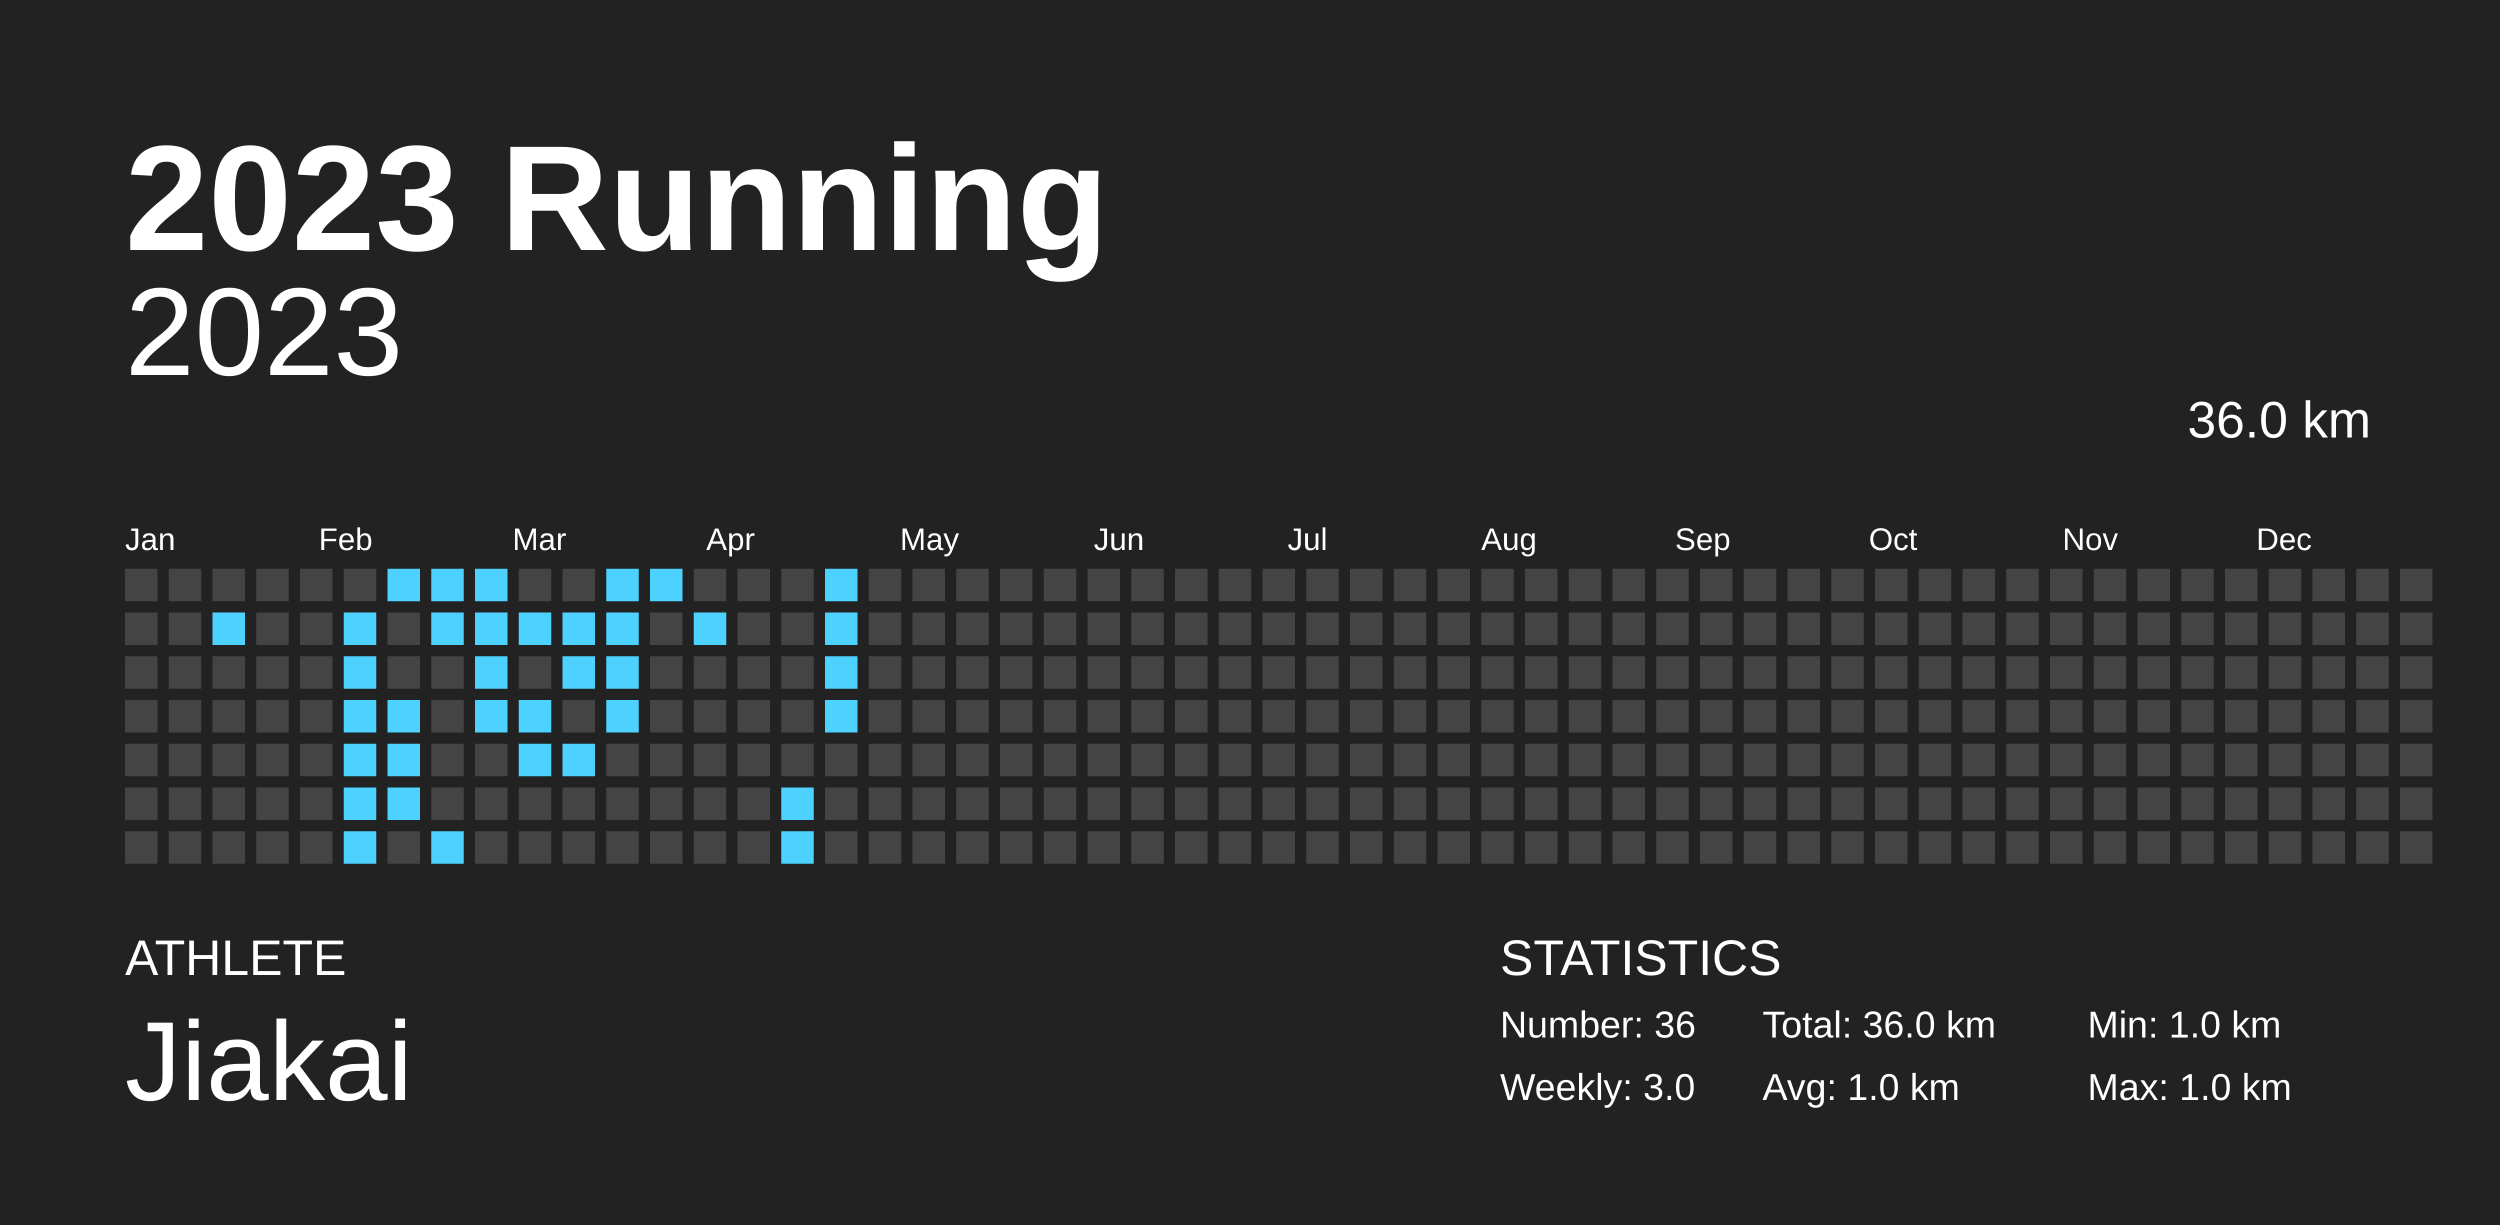
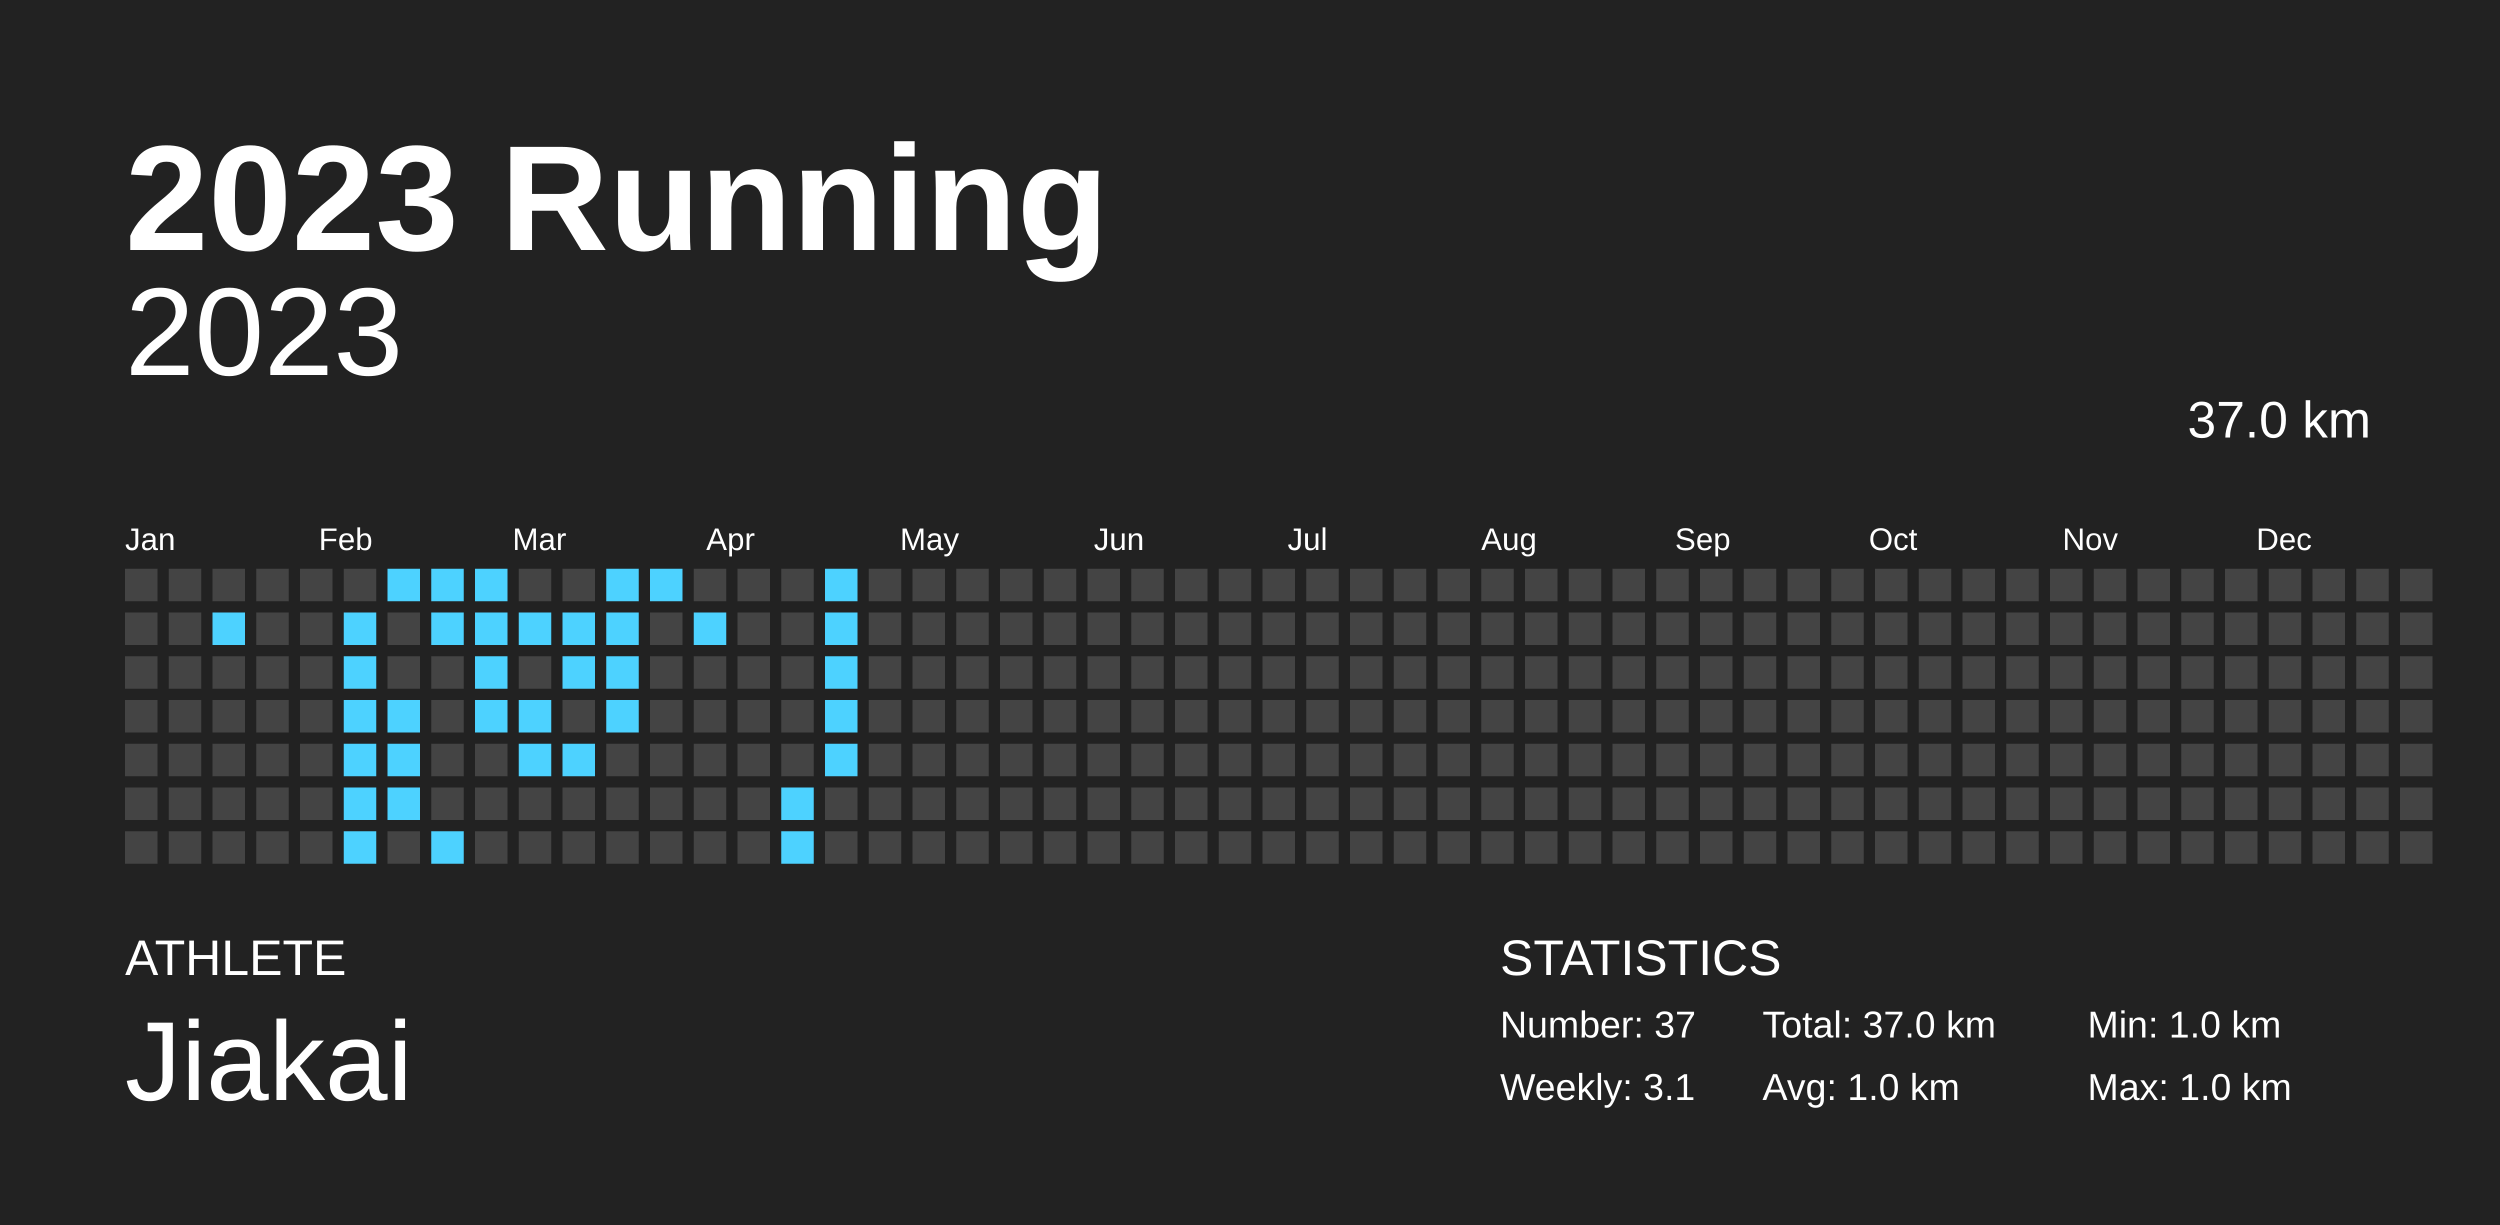
<svg xmlns="http://www.w3.org/2000/svg" baseProfile="full" height="98mm" version="1.1" viewBox="0,0,200,98" width="200mm">
  <defs />
  <rect fill="#222222" height="98" width="200" x="0" y="0" />
  <text fill="#FFFFFF" style="font-size:12px; font-family:Arial; font-weight:bold;" x="10" y="20">2023 Running</text>
  <text fill="#FFFFFF" style="font-size:4px; font-family:Arial" x="10" y="78">ATHLETE</text>
  <text fill="#FFFFFF" style="font-size:9px; font-family:Arial" x="10" y="88">Jiakai</text>
  <text fill="#FFFFFF" style="font-size:4px; font-family:Arial" x="120" y="78">STATISTICS</text>
-   <text fill="#FFFFFF" style="font-size:3px; font-family:Arial" x="120" y="83">Number: 36</text>
-   <text fill="#FFFFFF" style="font-size:3px; font-family:Arial" x="120" y="88">Weekly: 3.0</text>
-   <text fill="#FFFFFF" style="font-size:3px; font-family:Arial" x="141" y="83">Total: 36.0 km</text>
+   <text fill="#FFFFFF" style="font-size:3px; font-family:Arial" x="120" y="83">Number: 37</text>
+   <text fill="#FFFFFF" style="font-size:3px; font-family:Arial" x="120" y="88">Weekly: 3.1</text>
+   <text fill="#FFFFFF" style="font-size:3px; font-family:Arial" x="141" y="83">Total: 37.0 km</text>
  <text fill="#FFFFFF" style="font-size:3px; font-family:Arial" x="141" y="88">Avg: 1.0 km</text>
  <text fill="#FFFFFF" style="font-size:3px; font-family:Arial" x="167" y="83">Min: 1.0 km</text>
  <text fill="#FFFFFF" style="font-size:3px; font-family:Arial" x="167" y="88">Max: 1.0 km</text>
  <text alignment-baseline="hanging" fill="#FFFFFF" style="font-size:10.0px; font-family:Arial;" x="10" y="30">2023</text>
-   <text alignment-baseline="hanging" fill="#FFFFFF" style="font-size:4.125px; font-family:Arial;" x="175" y="35">36.0 km</text>
+   <text alignment-baseline="hanging" fill="#FFFFFF" style="font-size:4.125px; font-family:Arial;" x="175" y="35">37.0 km</text>
  <text fill="#FFFFFF" style="font-size:2.5px; font-family:Arial" x="10.0" y="44">Jan</text>
  <text fill="#FFFFFF" style="font-size:2.5px; font-family:Arial" x="25.5" y="44">Feb</text>
  <text fill="#FFFFFF" style="font-size:2.5px; font-family:Arial" x="41.0" y="44">Mar</text>
  <text fill="#FFFFFF" style="font-size:2.5px; font-family:Arial" x="56.5" y="44">Apr</text>
  <text fill="#FFFFFF" style="font-size:2.5px; font-family:Arial" x="72.0" y="44">May</text>
  <text fill="#FFFFFF" style="font-size:2.5px; font-family:Arial" x="87.5" y="44">Jun</text>
  <text fill="#FFFFFF" style="font-size:2.5px; font-family:Arial" x="103.0" y="44">Jul</text>
  <text fill="#FFFFFF" style="font-size:2.5px; font-family:Arial" x="118.5" y="44">Aug</text>
  <text fill="#FFFFFF" style="font-size:2.5px; font-family:Arial" x="134.0" y="44">Sep</text>
  <text fill="#FFFFFF" style="font-size:2.5px; font-family:Arial" x="149.5" y="44">Oct</text>
  <text fill="#FFFFFF" style="font-size:2.5px; font-family:Arial" x="165.0" y="44">Nov</text>
  <text fill="#FFFFFF" style="font-size:2.5px; font-family:Arial" x="180.5" y="44">Dec</text>
  <rect fill="#444444" height="2.6" width="2.6" x="10.0" y="45.5" />
  <rect fill="#444444" height="2.6" width="2.6" x="10.0" y="49.0" />
  <rect fill="#444444" height="2.6" width="2.6" x="10.0" y="52.5" />
  <rect fill="#444444" height="2.6" width="2.6" x="10.0" y="56.0" />
  <rect fill="#444444" height="2.6" width="2.6" x="10.0" y="59.5" />
  <rect fill="#444444" height="2.6" width="2.6" x="10.0" y="63.0" />
  <rect fill="#444444" height="2.6" width="2.6" x="10.0" y="66.5" />
  <rect fill="#444444" height="2.6" width="2.6" x="13.5" y="45.5" />
  <rect fill="#444444" height="2.6" width="2.6" x="13.5" y="49.0" />
  <rect fill="#444444" height="2.6" width="2.6" x="13.5" y="52.5" />
  <rect fill="#444444" height="2.6" width="2.6" x="13.5" y="56.0" />
  <rect fill="#444444" height="2.6" width="2.6" x="13.5" y="59.5" />
  <rect fill="#444444" height="2.6" width="2.6" x="13.5" y="63.0" />
  <rect fill="#444444" height="2.6" width="2.6" x="13.5" y="66.5" />
  <rect fill="#444444" height="2.6" width="2.6" x="17.0" y="45.5" />
  <rect fill="#4DD2FF" height="2.6" width="2.6" x="17.0" y="49.0" />
  <rect fill="#444444" height="2.6" width="2.6" x="17.0" y="52.5" />
  <rect fill="#444444" height="2.6" width="2.6" x="17.0" y="56.0" />
  <rect fill="#444444" height="2.6" width="2.6" x="17.0" y="59.5" />
  <rect fill="#444444" height="2.6" width="2.6" x="17.0" y="63.0" />
  <rect fill="#444444" height="2.6" width="2.6" x="17.0" y="66.5" />
  <rect fill="#444444" height="2.6" width="2.6" x="20.5" y="45.5" />
  <rect fill="#444444" height="2.6" width="2.6" x="20.5" y="49.0" />
  <rect fill="#444444" height="2.6" width="2.6" x="20.5" y="52.5" />
  <rect fill="#444444" height="2.6" width="2.6" x="20.5" y="56.0" />
  <rect fill="#444444" height="2.6" width="2.6" x="20.5" y="59.5" />
  <rect fill="#444444" height="2.6" width="2.6" x="20.5" y="63.0" />
  <rect fill="#444444" height="2.6" width="2.6" x="20.5" y="66.5" />
  <rect fill="#444444" height="2.6" width="2.6" x="24.0" y="45.5" />
  <rect fill="#444444" height="2.6" width="2.6" x="24.0" y="49.0" />
  <rect fill="#444444" height="2.6" width="2.6" x="24.0" y="52.5" />
  <rect fill="#444444" height="2.6" width="2.6" x="24.0" y="56.0" />
  <rect fill="#444444" height="2.6" width="2.6" x="24.0" y="59.5" />
  <rect fill="#444444" height="2.6" width="2.6" x="24.0" y="63.0" />
  <rect fill="#444444" height="2.6" width="2.6" x="24.0" y="66.5" />
  <rect fill="#444444" height="2.6" width="2.6" x="27.5" y="45.5" />
  <rect fill="#4DD2FF" height="2.6" width="2.6" x="27.5" y="49.0" />
  <rect fill="#4DD2FF" height="2.6" width="2.6" x="27.5" y="52.5" />
  <rect fill="#4DD2FF" height="2.6" width="2.6" x="27.5" y="56.0" />
  <rect fill="#4DD2FF" height="2.6" width="2.6" x="27.5" y="59.5" />
  <rect fill="#4DD2FF" height="2.6" width="2.6" x="27.5" y="63.0" />
  <rect fill="#4DD2FF" height="2.6" width="2.6" x="27.5" y="66.5" />
  <rect fill="#4DD2FF" height="2.6" width="2.6" x="31.0" y="45.5" />
  <rect fill="#444444" height="2.6" width="2.6" x="31.0" y="49.0" />
  <rect fill="#444444" height="2.6" width="2.6" x="31.0" y="52.5" />
  <rect fill="#4DD2FF" height="2.6" width="2.6" x="31.0" y="56.0" />
  <rect fill="#4DD2FF" height="2.6" width="2.6" x="31.0" y="59.5" />
  <rect fill="#4DD2FF" height="2.6" width="2.6" x="31.0" y="63.0" />
  <rect fill="#444444" height="2.6" width="2.6" x="31.0" y="66.5" />
  <rect fill="#4DD2FF" height="2.6" width="2.6" x="34.5" y="45.5" />
  <rect fill="#4DD2FF" height="2.6" width="2.6" x="34.5" y="49.0" />
  <rect fill="#444444" height="2.6" width="2.6" x="34.5" y="52.5" />
  <rect fill="#444444" height="2.6" width="2.6" x="34.5" y="56.0" />
  <rect fill="#444444" height="2.6" width="2.6" x="34.5" y="59.5" />
  <rect fill="#444444" height="2.6" width="2.6" x="34.5" y="63.0" />
  <rect fill="#4DD2FF" height="2.6" width="2.6" x="34.5" y="66.5" />
  <rect fill="#4DD2FF" height="2.6" width="2.6" x="38.0" y="45.5" />
  <rect fill="#4DD2FF" height="2.6" width="2.6" x="38.0" y="49.0" />
  <rect fill="#4DD2FF" height="2.6" width="2.6" x="38.0" y="52.5" />
  <rect fill="#4DD2FF" height="2.6" width="2.6" x="38.0" y="56.0" />
  <rect fill="#444444" height="2.6" width="2.6" x="38.0" y="59.5" />
  <rect fill="#444444" height="2.6" width="2.6" x="38.0" y="63.0" />
  <rect fill="#444444" height="2.6" width="2.6" x="38.0" y="66.5" />
  <rect fill="#444444" height="2.6" width="2.6" x="41.5" y="45.5" />
  <rect fill="#4DD2FF" height="2.6" width="2.6" x="41.5" y="49.0" />
  <rect fill="#444444" height="2.6" width="2.6" x="41.5" y="52.5" />
  <rect fill="#4DD2FF" height="2.6" width="2.6" x="41.5" y="56.0" />
  <rect fill="#4DD2FF" height="2.6" width="2.6" x="41.5" y="59.5" />
  <rect fill="#444444" height="2.6" width="2.6" x="41.5" y="63.0" />
  <rect fill="#444444" height="2.6" width="2.6" x="41.5" y="66.5" />
  <rect fill="#444444" height="2.6" width="2.6" x="45.0" y="45.5" />
  <rect fill="#4DD2FF" height="2.6" width="2.6" x="45.0" y="49.0" />
  <rect fill="#4DD2FF" height="2.6" width="2.6" x="45.0" y="52.5" />
  <rect fill="#444444" height="2.6" width="2.6" x="45.0" y="56.0" />
  <rect fill="#4DD2FF" height="2.6" width="2.6" x="45.0" y="59.5" />
  <rect fill="#444444" height="2.6" width="2.6" x="45.0" y="63.0" />
  <rect fill="#444444" height="2.6" width="2.6" x="45.0" y="66.5" />
  <rect fill="#4DD2FF" height="2.6" width="2.6" x="48.5" y="45.5" />
  <rect fill="#4DD2FF" height="2.6" width="2.6" x="48.5" y="49.0" />
  <rect fill="#4DD2FF" height="2.6" width="2.6" x="48.5" y="52.5" />
  <rect fill="#4DD2FF" height="2.6" width="2.6" x="48.5" y="56.0" />
  <rect fill="#444444" height="2.6" width="2.6" x="48.5" y="59.5" />
  <rect fill="#444444" height="2.6" width="2.6" x="48.5" y="63.0" />
  <rect fill="#444444" height="2.6" width="2.6" x="48.5" y="66.5" />
  <rect fill="#4DD2FF" height="2.6" width="2.6" x="52.0" y="45.5" />
  <rect fill="#444444" height="2.6" width="2.6" x="52.0" y="49.0" />
  <rect fill="#444444" height="2.6" width="2.6" x="52.0" y="52.5" />
  <rect fill="#444444" height="2.6" width="2.6" x="52.0" y="56.0" />
  <rect fill="#444444" height="2.6" width="2.6" x="52.0" y="59.5" />
  <rect fill="#444444" height="2.6" width="2.6" x="52.0" y="63.0" />
  <rect fill="#444444" height="2.6" width="2.6" x="52.0" y="66.5" />
  <rect fill="#444444" height="2.6" width="2.6" x="55.5" y="45.5" />
  <rect fill="#4DD2FF" height="2.6" width="2.6" x="55.5" y="49.0" />
  <rect fill="#444444" height="2.6" width="2.6" x="55.5" y="52.5" />
  <rect fill="#444444" height="2.6" width="2.6" x="55.5" y="56.0" />
  <rect fill="#444444" height="2.6" width="2.6" x="55.5" y="59.5" />
  <rect fill="#444444" height="2.6" width="2.6" x="55.5" y="63.0" />
  <rect fill="#444444" height="2.6" width="2.6" x="55.5" y="66.5" />
  <rect fill="#444444" height="2.6" width="2.6" x="59.0" y="45.5" />
  <rect fill="#444444" height="2.6" width="2.6" x="59.0" y="49.0" />
  <rect fill="#444444" height="2.6" width="2.6" x="59.0" y="52.5" />
  <rect fill="#444444" height="2.6" width="2.6" x="59.0" y="56.0" />
  <rect fill="#444444" height="2.6" width="2.6" x="59.0" y="59.5" />
  <rect fill="#444444" height="2.6" width="2.6" x="59.0" y="63.0" />
  <rect fill="#444444" height="2.6" width="2.6" x="59.0" y="66.5" />
  <rect fill="#444444" height="2.6" width="2.6" x="62.5" y="45.5" />
  <rect fill="#444444" height="2.6" width="2.6" x="62.5" y="49.0" />
  <rect fill="#444444" height="2.6" width="2.6" x="62.5" y="52.5" />
  <rect fill="#444444" height="2.6" width="2.6" x="62.5" y="56.0" />
  <rect fill="#444444" height="2.6" width="2.6" x="62.5" y="59.5" />
  <rect fill="#4DD2FF" height="2.6" width="2.6" x="62.5" y="63.0" />
  <rect fill="#4DD2FF" height="2.6" width="2.6" x="62.5" y="66.5" />
  <rect fill="#4DD2FF" height="2.6" width="2.6" x="66.0" y="45.5" />
  <rect fill="#4DD2FF" height="2.6" width="2.6" x="66.0" y="49.0" />
  <rect fill="#4DD2FF" height="2.6" width="2.6" x="66.0" y="52.5" />
  <rect fill="#4DD2FF" height="2.6" width="2.6" x="66.0" y="56.0" />
-   <rect fill="#444444" height="2.6" width="2.6" x="66.0" y="59.5" />
+   <rect fill="#4DD2FF" height="2.6" width="2.6" x="66.0" y="59.5" />
  <rect fill="#444444" height="2.6" width="2.6" x="66.0" y="63.0" />
  <rect fill="#444444" height="2.6" width="2.6" x="66.0" y="66.5" />
  <rect fill="#444444" height="2.6" width="2.6" x="69.5" y="45.5" />
  <rect fill="#444444" height="2.6" width="2.6" x="69.5" y="49.0" />
  <rect fill="#444444" height="2.6" width="2.6" x="69.5" y="52.5" />
  <rect fill="#444444" height="2.6" width="2.6" x="69.5" y="56.0" />
  <rect fill="#444444" height="2.6" width="2.6" x="69.5" y="59.5" />
  <rect fill="#444444" height="2.6" width="2.6" x="69.5" y="63.0" />
  <rect fill="#444444" height="2.6" width="2.6" x="69.5" y="66.5" />
  <rect fill="#444444" height="2.6" width="2.6" x="73.0" y="45.5" />
  <rect fill="#444444" height="2.6" width="2.6" x="73.0" y="49.0" />
  <rect fill="#444444" height="2.6" width="2.6" x="73.0" y="52.5" />
  <rect fill="#444444" height="2.6" width="2.6" x="73.0" y="56.0" />
  <rect fill="#444444" height="2.6" width="2.6" x="73.0" y="59.5" />
  <rect fill="#444444" height="2.6" width="2.6" x="73.0" y="63.0" />
  <rect fill="#444444" height="2.6" width="2.6" x="73.0" y="66.5" />
  <rect fill="#444444" height="2.6" width="2.6" x="76.5" y="45.5" />
  <rect fill="#444444" height="2.6" width="2.6" x="76.5" y="49.0" />
  <rect fill="#444444" height="2.6" width="2.6" x="76.5" y="52.5" />
  <rect fill="#444444" height="2.6" width="2.6" x="76.5" y="56.0" />
  <rect fill="#444444" height="2.6" width="2.6" x="76.5" y="59.5" />
  <rect fill="#444444" height="2.6" width="2.6" x="76.5" y="63.0" />
  <rect fill="#444444" height="2.6" width="2.6" x="76.5" y="66.5" />
  <rect fill="#444444" height="2.6" width="2.6" x="80.0" y="45.5" />
  <rect fill="#444444" height="2.6" width="2.6" x="80.0" y="49.0" />
  <rect fill="#444444" height="2.6" width="2.6" x="80.0" y="52.5" />
  <rect fill="#444444" height="2.6" width="2.6" x="80.0" y="56.0" />
  <rect fill="#444444" height="2.6" width="2.6" x="80.0" y="59.5" />
  <rect fill="#444444" height="2.6" width="2.6" x="80.0" y="63.0" />
  <rect fill="#444444" height="2.6" width="2.6" x="80.0" y="66.5" />
  <rect fill="#444444" height="2.6" width="2.6" x="83.5" y="45.5" />
  <rect fill="#444444" height="2.6" width="2.6" x="83.5" y="49.0" />
  <rect fill="#444444" height="2.6" width="2.6" x="83.5" y="52.5" />
  <rect fill="#444444" height="2.6" width="2.6" x="83.5" y="56.0" />
  <rect fill="#444444" height="2.6" width="2.6" x="83.5" y="59.5" />
  <rect fill="#444444" height="2.6" width="2.6" x="83.5" y="63.0" />
  <rect fill="#444444" height="2.6" width="2.6" x="83.5" y="66.5" />
  <rect fill="#444444" height="2.6" width="2.6" x="87.0" y="45.5" />
  <rect fill="#444444" height="2.6" width="2.6" x="87.0" y="49.0" />
  <rect fill="#444444" height="2.6" width="2.6" x="87.0" y="52.5" />
  <rect fill="#444444" height="2.6" width="2.6" x="87.0" y="56.0" />
  <rect fill="#444444" height="2.6" width="2.6" x="87.0" y="59.5" />
  <rect fill="#444444" height="2.6" width="2.6" x="87.0" y="63.0" />
  <rect fill="#444444" height="2.6" width="2.6" x="87.0" y="66.5" />
  <rect fill="#444444" height="2.6" width="2.6" x="90.5" y="45.5" />
  <rect fill="#444444" height="2.6" width="2.6" x="90.5" y="49.0" />
  <rect fill="#444444" height="2.6" width="2.6" x="90.5" y="52.5" />
  <rect fill="#444444" height="2.6" width="2.6" x="90.5" y="56.0" />
  <rect fill="#444444" height="2.6" width="2.6" x="90.5" y="59.5" />
  <rect fill="#444444" height="2.6" width="2.6" x="90.5" y="63.0" />
  <rect fill="#444444" height="2.6" width="2.6" x="90.5" y="66.5" />
  <rect fill="#444444" height="2.6" width="2.6" x="94.0" y="45.5" />
  <rect fill="#444444" height="2.6" width="2.6" x="94.0" y="49.0" />
  <rect fill="#444444" height="2.6" width="2.6" x="94.0" y="52.5" />
  <rect fill="#444444" height="2.6" width="2.6" x="94.0" y="56.0" />
  <rect fill="#444444" height="2.6" width="2.6" x="94.0" y="59.5" />
  <rect fill="#444444" height="2.6" width="2.6" x="94.0" y="63.0" />
  <rect fill="#444444" height="2.6" width="2.6" x="94.0" y="66.5" />
  <rect fill="#444444" height="2.6" width="2.6" x="97.5" y="45.5" />
  <rect fill="#444444" height="2.6" width="2.6" x="97.5" y="49.0" />
  <rect fill="#444444" height="2.6" width="2.6" x="97.5" y="52.5" />
  <rect fill="#444444" height="2.6" width="2.6" x="97.5" y="56.0" />
  <rect fill="#444444" height="2.6" width="2.6" x="97.5" y="59.5" />
  <rect fill="#444444" height="2.6" width="2.6" x="97.5" y="63.0" />
  <rect fill="#444444" height="2.6" width="2.6" x="97.5" y="66.5" />
  <rect fill="#444444" height="2.6" width="2.6" x="101.0" y="45.5" />
  <rect fill="#444444" height="2.6" width="2.6" x="101.0" y="49.0" />
  <rect fill="#444444" height="2.6" width="2.6" x="101.0" y="52.5" />
  <rect fill="#444444" height="2.6" width="2.6" x="101.0" y="56.0" />
  <rect fill="#444444" height="2.6" width="2.6" x="101.0" y="59.5" />
  <rect fill="#444444" height="2.6" width="2.6" x="101.0" y="63.0" />
  <rect fill="#444444" height="2.6" width="2.6" x="101.0" y="66.5" />
  <rect fill="#444444" height="2.6" width="2.6" x="104.5" y="45.5" />
  <rect fill="#444444" height="2.6" width="2.6" x="104.5" y="49.0" />
  <rect fill="#444444" height="2.6" width="2.6" x="104.5" y="52.5" />
  <rect fill="#444444" height="2.6" width="2.6" x="104.5" y="56.0" />
  <rect fill="#444444" height="2.6" width="2.6" x="104.5" y="59.5" />
  <rect fill="#444444" height="2.6" width="2.6" x="104.5" y="63.0" />
  <rect fill="#444444" height="2.6" width="2.6" x="104.5" y="66.5" />
  <rect fill="#444444" height="2.6" width="2.6" x="108.0" y="45.5" />
  <rect fill="#444444" height="2.6" width="2.6" x="108.0" y="49.0" />
  <rect fill="#444444" height="2.6" width="2.6" x="108.0" y="52.5" />
  <rect fill="#444444" height="2.6" width="2.6" x="108.0" y="56.0" />
  <rect fill="#444444" height="2.6" width="2.6" x="108.0" y="59.5" />
  <rect fill="#444444" height="2.6" width="2.6" x="108.0" y="63.0" />
  <rect fill="#444444" height="2.6" width="2.6" x="108.0" y="66.5" />
  <rect fill="#444444" height="2.6" width="2.6" x="111.5" y="45.5" />
  <rect fill="#444444" height="2.6" width="2.6" x="111.5" y="49.0" />
  <rect fill="#444444" height="2.6" width="2.6" x="111.5" y="52.5" />
  <rect fill="#444444" height="2.6" width="2.6" x="111.5" y="56.0" />
  <rect fill="#444444" height="2.6" width="2.6" x="111.5" y="59.5" />
  <rect fill="#444444" height="2.6" width="2.6" x="111.5" y="63.0" />
  <rect fill="#444444" height="2.6" width="2.6" x="111.5" y="66.5" />
  <rect fill="#444444" height="2.6" width="2.6" x="115.0" y="45.5" />
  <rect fill="#444444" height="2.6" width="2.6" x="115.0" y="49.0" />
  <rect fill="#444444" height="2.6" width="2.6" x="115.0" y="52.5" />
  <rect fill="#444444" height="2.6" width="2.6" x="115.0" y="56.0" />
  <rect fill="#444444" height="2.6" width="2.6" x="115.0" y="59.5" />
  <rect fill="#444444" height="2.6" width="2.6" x="115.0" y="63.0" />
  <rect fill="#444444" height="2.6" width="2.6" x="115.0" y="66.5" />
  <rect fill="#444444" height="2.6" width="2.6" x="118.5" y="45.5" />
  <rect fill="#444444" height="2.6" width="2.6" x="118.5" y="49.0" />
  <rect fill="#444444" height="2.6" width="2.6" x="118.5" y="52.5" />
  <rect fill="#444444" height="2.6" width="2.6" x="118.5" y="56.0" />
  <rect fill="#444444" height="2.6" width="2.6" x="118.5" y="59.5" />
  <rect fill="#444444" height="2.6" width="2.6" x="118.5" y="63.0" />
  <rect fill="#444444" height="2.6" width="2.6" x="118.5" y="66.5" />
  <rect fill="#444444" height="2.6" width="2.6" x="122.0" y="45.5" />
  <rect fill="#444444" height="2.6" width="2.6" x="122.0" y="49.0" />
  <rect fill="#444444" height="2.6" width="2.6" x="122.0" y="52.5" />
  <rect fill="#444444" height="2.6" width="2.6" x="122.0" y="56.0" />
  <rect fill="#444444" height="2.6" width="2.6" x="122.0" y="59.5" />
  <rect fill="#444444" height="2.6" width="2.6" x="122.0" y="63.0" />
  <rect fill="#444444" height="2.6" width="2.6" x="122.0" y="66.5" />
  <rect fill="#444444" height="2.6" width="2.6" x="125.5" y="45.5" />
  <rect fill="#444444" height="2.6" width="2.6" x="125.5" y="49.0" />
  <rect fill="#444444" height="2.6" width="2.6" x="125.5" y="52.5" />
  <rect fill="#444444" height="2.6" width="2.6" x="125.5" y="56.0" />
  <rect fill="#444444" height="2.6" width="2.6" x="125.5" y="59.5" />
  <rect fill="#444444" height="2.6" width="2.6" x="125.5" y="63.0" />
  <rect fill="#444444" height="2.6" width="2.6" x="125.5" y="66.5" />
  <rect fill="#444444" height="2.6" width="2.6" x="129.0" y="45.5" />
  <rect fill="#444444" height="2.6" width="2.6" x="129.0" y="49.0" />
  <rect fill="#444444" height="2.6" width="2.6" x="129.0" y="52.5" />
  <rect fill="#444444" height="2.6" width="2.6" x="129.0" y="56.0" />
  <rect fill="#444444" height="2.6" width="2.6" x="129.0" y="59.5" />
  <rect fill="#444444" height="2.6" width="2.6" x="129.0" y="63.0" />
  <rect fill="#444444" height="2.6" width="2.6" x="129.0" y="66.5" />
  <rect fill="#444444" height="2.6" width="2.6" x="132.5" y="45.5" />
  <rect fill="#444444" height="2.6" width="2.6" x="132.5" y="49.0" />
  <rect fill="#444444" height="2.6" width="2.6" x="132.5" y="52.5" />
  <rect fill="#444444" height="2.6" width="2.6" x="132.5" y="56.0" />
  <rect fill="#444444" height="2.6" width="2.6" x="132.5" y="59.5" />
  <rect fill="#444444" height="2.6" width="2.6" x="132.5" y="63.0" />
  <rect fill="#444444" height="2.6" width="2.6" x="132.5" y="66.5" />
  <rect fill="#444444" height="2.6" width="2.6" x="136.0" y="45.5" />
  <rect fill="#444444" height="2.6" width="2.6" x="136.0" y="49.0" />
  <rect fill="#444444" height="2.6" width="2.6" x="136.0" y="52.5" />
  <rect fill="#444444" height="2.6" width="2.6" x="136.0" y="56.0" />
  <rect fill="#444444" height="2.6" width="2.6" x="136.0" y="59.5" />
  <rect fill="#444444" height="2.6" width="2.6" x="136.0" y="63.0" />
  <rect fill="#444444" height="2.6" width="2.6" x="136.0" y="66.5" />
  <rect fill="#444444" height="2.6" width="2.6" x="139.5" y="45.5" />
  <rect fill="#444444" height="2.6" width="2.6" x="139.5" y="49.0" />
  <rect fill="#444444" height="2.6" width="2.6" x="139.5" y="52.5" />
  <rect fill="#444444" height="2.6" width="2.6" x="139.5" y="56.0" />
  <rect fill="#444444" height="2.6" width="2.6" x="139.5" y="59.5" />
  <rect fill="#444444" height="2.6" width="2.6" x="139.5" y="63.0" />
  <rect fill="#444444" height="2.6" width="2.6" x="139.5" y="66.5" />
  <rect fill="#444444" height="2.6" width="2.6" x="143.0" y="45.5" />
  <rect fill="#444444" height="2.6" width="2.6" x="143.0" y="49.0" />
  <rect fill="#444444" height="2.6" width="2.6" x="143.0" y="52.5" />
  <rect fill="#444444" height="2.6" width="2.6" x="143.0" y="56.0" />
  <rect fill="#444444" height="2.6" width="2.6" x="143.0" y="59.5" />
  <rect fill="#444444" height="2.6" width="2.6" x="143.0" y="63.0" />
  <rect fill="#444444" height="2.6" width="2.6" x="143.0" y="66.5" />
  <rect fill="#444444" height="2.6" width="2.6" x="146.5" y="45.5" />
  <rect fill="#444444" height="2.6" width="2.6" x="146.5" y="49.0" />
  <rect fill="#444444" height="2.6" width="2.6" x="146.5" y="52.5" />
  <rect fill="#444444" height="2.6" width="2.6" x="146.5" y="56.0" />
  <rect fill="#444444" height="2.6" width="2.6" x="146.5" y="59.5" />
  <rect fill="#444444" height="2.6" width="2.6" x="146.5" y="63.0" />
  <rect fill="#444444" height="2.6" width="2.6" x="146.5" y="66.5" />
  <rect fill="#444444" height="2.6" width="2.6" x="150.0" y="45.5" />
  <rect fill="#444444" height="2.6" width="2.6" x="150.0" y="49.0" />
  <rect fill="#444444" height="2.6" width="2.6" x="150.0" y="52.5" />
  <rect fill="#444444" height="2.6" width="2.6" x="150.0" y="56.0" />
  <rect fill="#444444" height="2.6" width="2.6" x="150.0" y="59.5" />
  <rect fill="#444444" height="2.6" width="2.6" x="150.0" y="63.0" />
  <rect fill="#444444" height="2.6" width="2.6" x="150.0" y="66.5" />
  <rect fill="#444444" height="2.6" width="2.6" x="153.5" y="45.5" />
  <rect fill="#444444" height="2.6" width="2.6" x="153.5" y="49.0" />
  <rect fill="#444444" height="2.6" width="2.6" x="153.5" y="52.5" />
  <rect fill="#444444" height="2.6" width="2.6" x="153.5" y="56.0" />
  <rect fill="#444444" height="2.6" width="2.6" x="153.5" y="59.5" />
  <rect fill="#444444" height="2.6" width="2.6" x="153.5" y="63.0" />
  <rect fill="#444444" height="2.6" width="2.6" x="153.5" y="66.5" />
  <rect fill="#444444" height="2.6" width="2.6" x="157.0" y="45.5" />
  <rect fill="#444444" height="2.6" width="2.6" x="157.0" y="49.0" />
  <rect fill="#444444" height="2.6" width="2.6" x="157.0" y="52.5" />
  <rect fill="#444444" height="2.6" width="2.6" x="157.0" y="56.0" />
  <rect fill="#444444" height="2.6" width="2.6" x="157.0" y="59.5" />
  <rect fill="#444444" height="2.6" width="2.6" x="157.0" y="63.0" />
  <rect fill="#444444" height="2.6" width="2.6" x="157.0" y="66.5" />
  <rect fill="#444444" height="2.6" width="2.6" x="160.5" y="45.5" />
  <rect fill="#444444" height="2.6" width="2.6" x="160.5" y="49.0" />
  <rect fill="#444444" height="2.6" width="2.6" x="160.5" y="52.5" />
  <rect fill="#444444" height="2.6" width="2.6" x="160.5" y="56.0" />
  <rect fill="#444444" height="2.6" width="2.6" x="160.5" y="59.5" />
  <rect fill="#444444" height="2.6" width="2.6" x="160.5" y="63.0" />
  <rect fill="#444444" height="2.6" width="2.6" x="160.5" y="66.5" />
  <rect fill="#444444" height="2.6" width="2.6" x="164.0" y="45.5" />
  <rect fill="#444444" height="2.6" width="2.6" x="164.0" y="49.0" />
  <rect fill="#444444" height="2.6" width="2.6" x="164.0" y="52.5" />
  <rect fill="#444444" height="2.6" width="2.6" x="164.0" y="56.0" />
  <rect fill="#444444" height="2.6" width="2.6" x="164.0" y="59.5" />
  <rect fill="#444444" height="2.6" width="2.6" x="164.0" y="63.0" />
  <rect fill="#444444" height="2.6" width="2.6" x="164.0" y="66.5" />
  <rect fill="#444444" height="2.6" width="2.6" x="167.5" y="45.5" />
  <rect fill="#444444" height="2.6" width="2.6" x="167.5" y="49.0" />
  <rect fill="#444444" height="2.6" width="2.6" x="167.5" y="52.5" />
  <rect fill="#444444" height="2.6" width="2.6" x="167.5" y="56.0" />
  <rect fill="#444444" height="2.6" width="2.6" x="167.5" y="59.5" />
  <rect fill="#444444" height="2.6" width="2.6" x="167.5" y="63.0" />
  <rect fill="#444444" height="2.6" width="2.6" x="167.5" y="66.5" />
  <rect fill="#444444" height="2.6" width="2.6" x="171.0" y="45.5" />
  <rect fill="#444444" height="2.6" width="2.6" x="171.0" y="49.0" />
  <rect fill="#444444" height="2.6" width="2.6" x="171.0" y="52.5" />
  <rect fill="#444444" height="2.6" width="2.6" x="171.0" y="56.0" />
  <rect fill="#444444" height="2.6" width="2.6" x="171.0" y="59.5" />
  <rect fill="#444444" height="2.6" width="2.6" x="171.0" y="63.0" />
  <rect fill="#444444" height="2.6" width="2.6" x="171.0" y="66.5" />
  <rect fill="#444444" height="2.6" width="2.6" x="174.5" y="45.5" />
  <rect fill="#444444" height="2.6" width="2.6" x="174.5" y="49.0" />
  <rect fill="#444444" height="2.6" width="2.6" x="174.5" y="52.5" />
  <rect fill="#444444" height="2.6" width="2.6" x="174.5" y="56.0" />
  <rect fill="#444444" height="2.6" width="2.6" x="174.5" y="59.5" />
  <rect fill="#444444" height="2.6" width="2.6" x="174.5" y="63.0" />
  <rect fill="#444444" height="2.6" width="2.6" x="174.5" y="66.5" />
  <rect fill="#444444" height="2.6" width="2.6" x="178.0" y="45.5" />
  <rect fill="#444444" height="2.6" width="2.6" x="178.0" y="49.0" />
  <rect fill="#444444" height="2.6" width="2.6" x="178.0" y="52.5" />
  <rect fill="#444444" height="2.6" width="2.6" x="178.0" y="56.0" />
  <rect fill="#444444" height="2.6" width="2.6" x="178.0" y="59.5" />
  <rect fill="#444444" height="2.6" width="2.6" x="178.0" y="63.0" />
  <rect fill="#444444" height="2.6" width="2.6" x="178.0" y="66.5" />
  <rect fill="#444444" height="2.6" width="2.6" x="181.5" y="45.5" />
  <rect fill="#444444" height="2.6" width="2.6" x="181.5" y="49.0" />
  <rect fill="#444444" height="2.6" width="2.6" x="181.5" y="52.5" />
  <rect fill="#444444" height="2.6" width="2.6" x="181.5" y="56.0" />
  <rect fill="#444444" height="2.6" width="2.6" x="181.5" y="59.5" />
  <rect fill="#444444" height="2.6" width="2.6" x="181.5" y="63.0" />
  <rect fill="#444444" height="2.6" width="2.6" x="181.5" y="66.5" />
  <rect fill="#444444" height="2.6" width="2.6" x="185.0" y="45.5" />
  <rect fill="#444444" height="2.6" width="2.6" x="185.0" y="49.0" />
  <rect fill="#444444" height="2.6" width="2.6" x="185.0" y="52.5" />
  <rect fill="#444444" height="2.6" width="2.6" x="185.0" y="56.0" />
  <rect fill="#444444" height="2.6" width="2.6" x="185.0" y="59.5" />
  <rect fill="#444444" height="2.6" width="2.6" x="185.0" y="63.0" />
  <rect fill="#444444" height="2.6" width="2.6" x="185.0" y="66.5" />
  <rect fill="#444444" height="2.6" width="2.6" x="188.5" y="45.5" />
  <rect fill="#444444" height="2.6" width="2.6" x="188.5" y="49.0" />
  <rect fill="#444444" height="2.6" width="2.6" x="188.5" y="52.5" />
  <rect fill="#444444" height="2.6" width="2.6" x="188.5" y="56.0" />
  <rect fill="#444444" height="2.6" width="2.6" x="188.5" y="59.5" />
  <rect fill="#444444" height="2.6" width="2.6" x="188.5" y="63.0" />
  <rect fill="#444444" height="2.6" width="2.6" x="188.5" y="66.5" />
  <rect fill="#444444" height="2.6" width="2.6" x="192.0" y="45.5" />
  <rect fill="#444444" height="2.6" width="2.6" x="192.0" y="49.0" />
  <rect fill="#444444" height="2.6" width="2.6" x="192.0" y="52.5" />
  <rect fill="#444444" height="2.6" width="2.6" x="192.0" y="56.0" />
  <rect fill="#444444" height="2.6" width="2.6" x="192.0" y="59.5" />
  <rect fill="#444444" height="2.6" width="2.6" x="192.0" y="63.0" />
  <rect fill="#444444" height="2.6" width="2.6" x="192.0" y="66.5" />
</svg>
